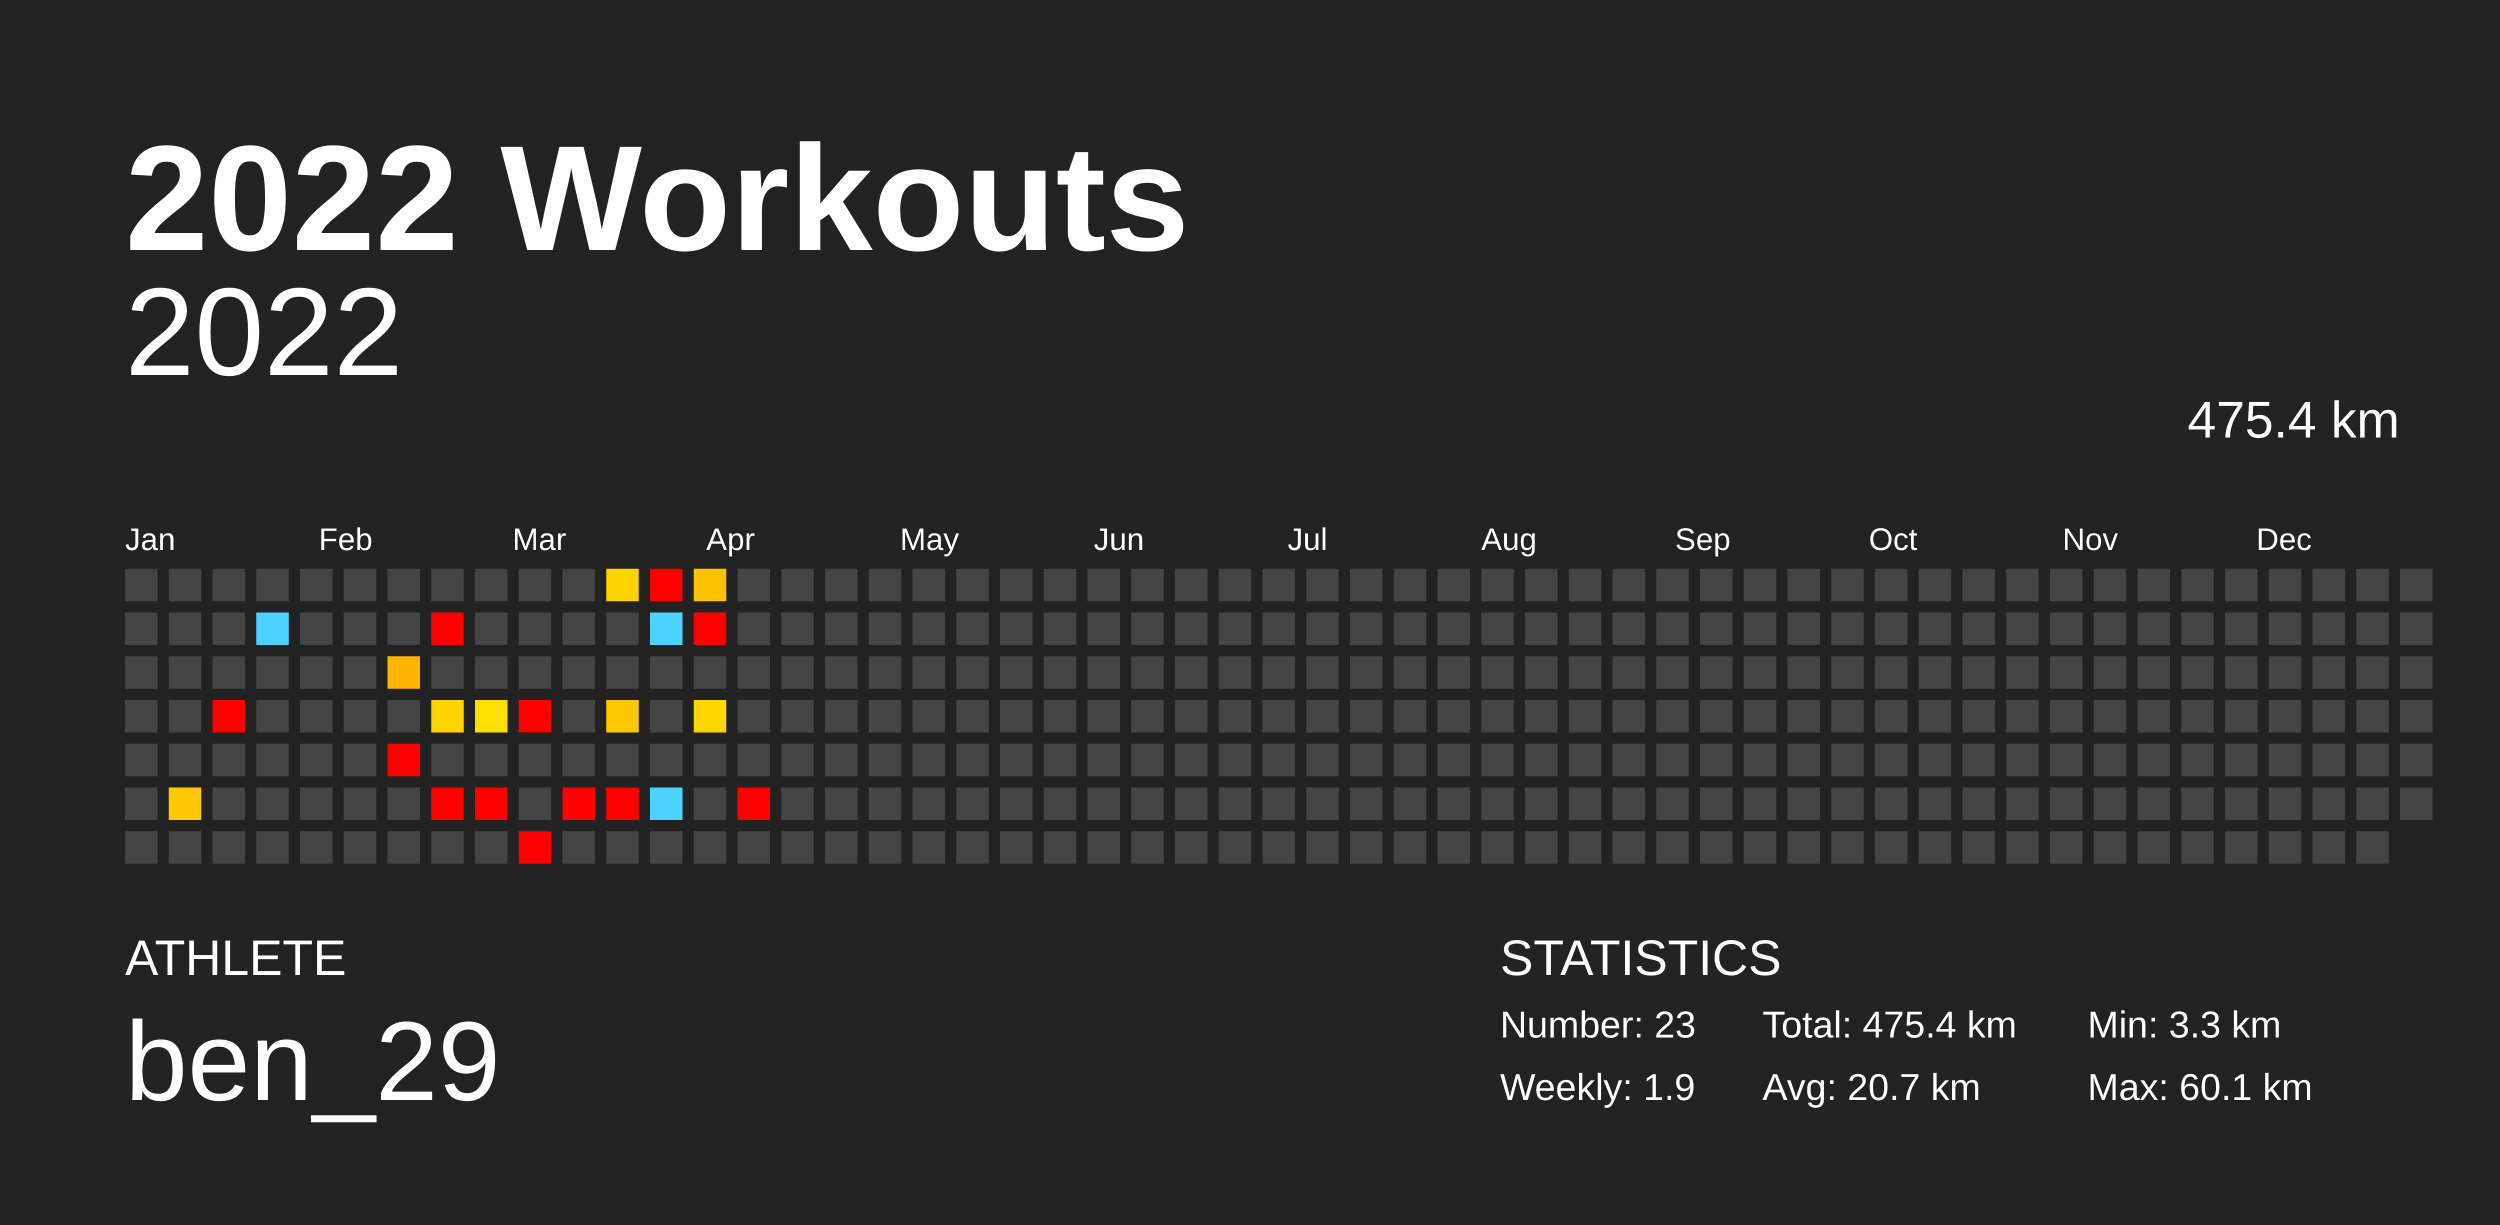
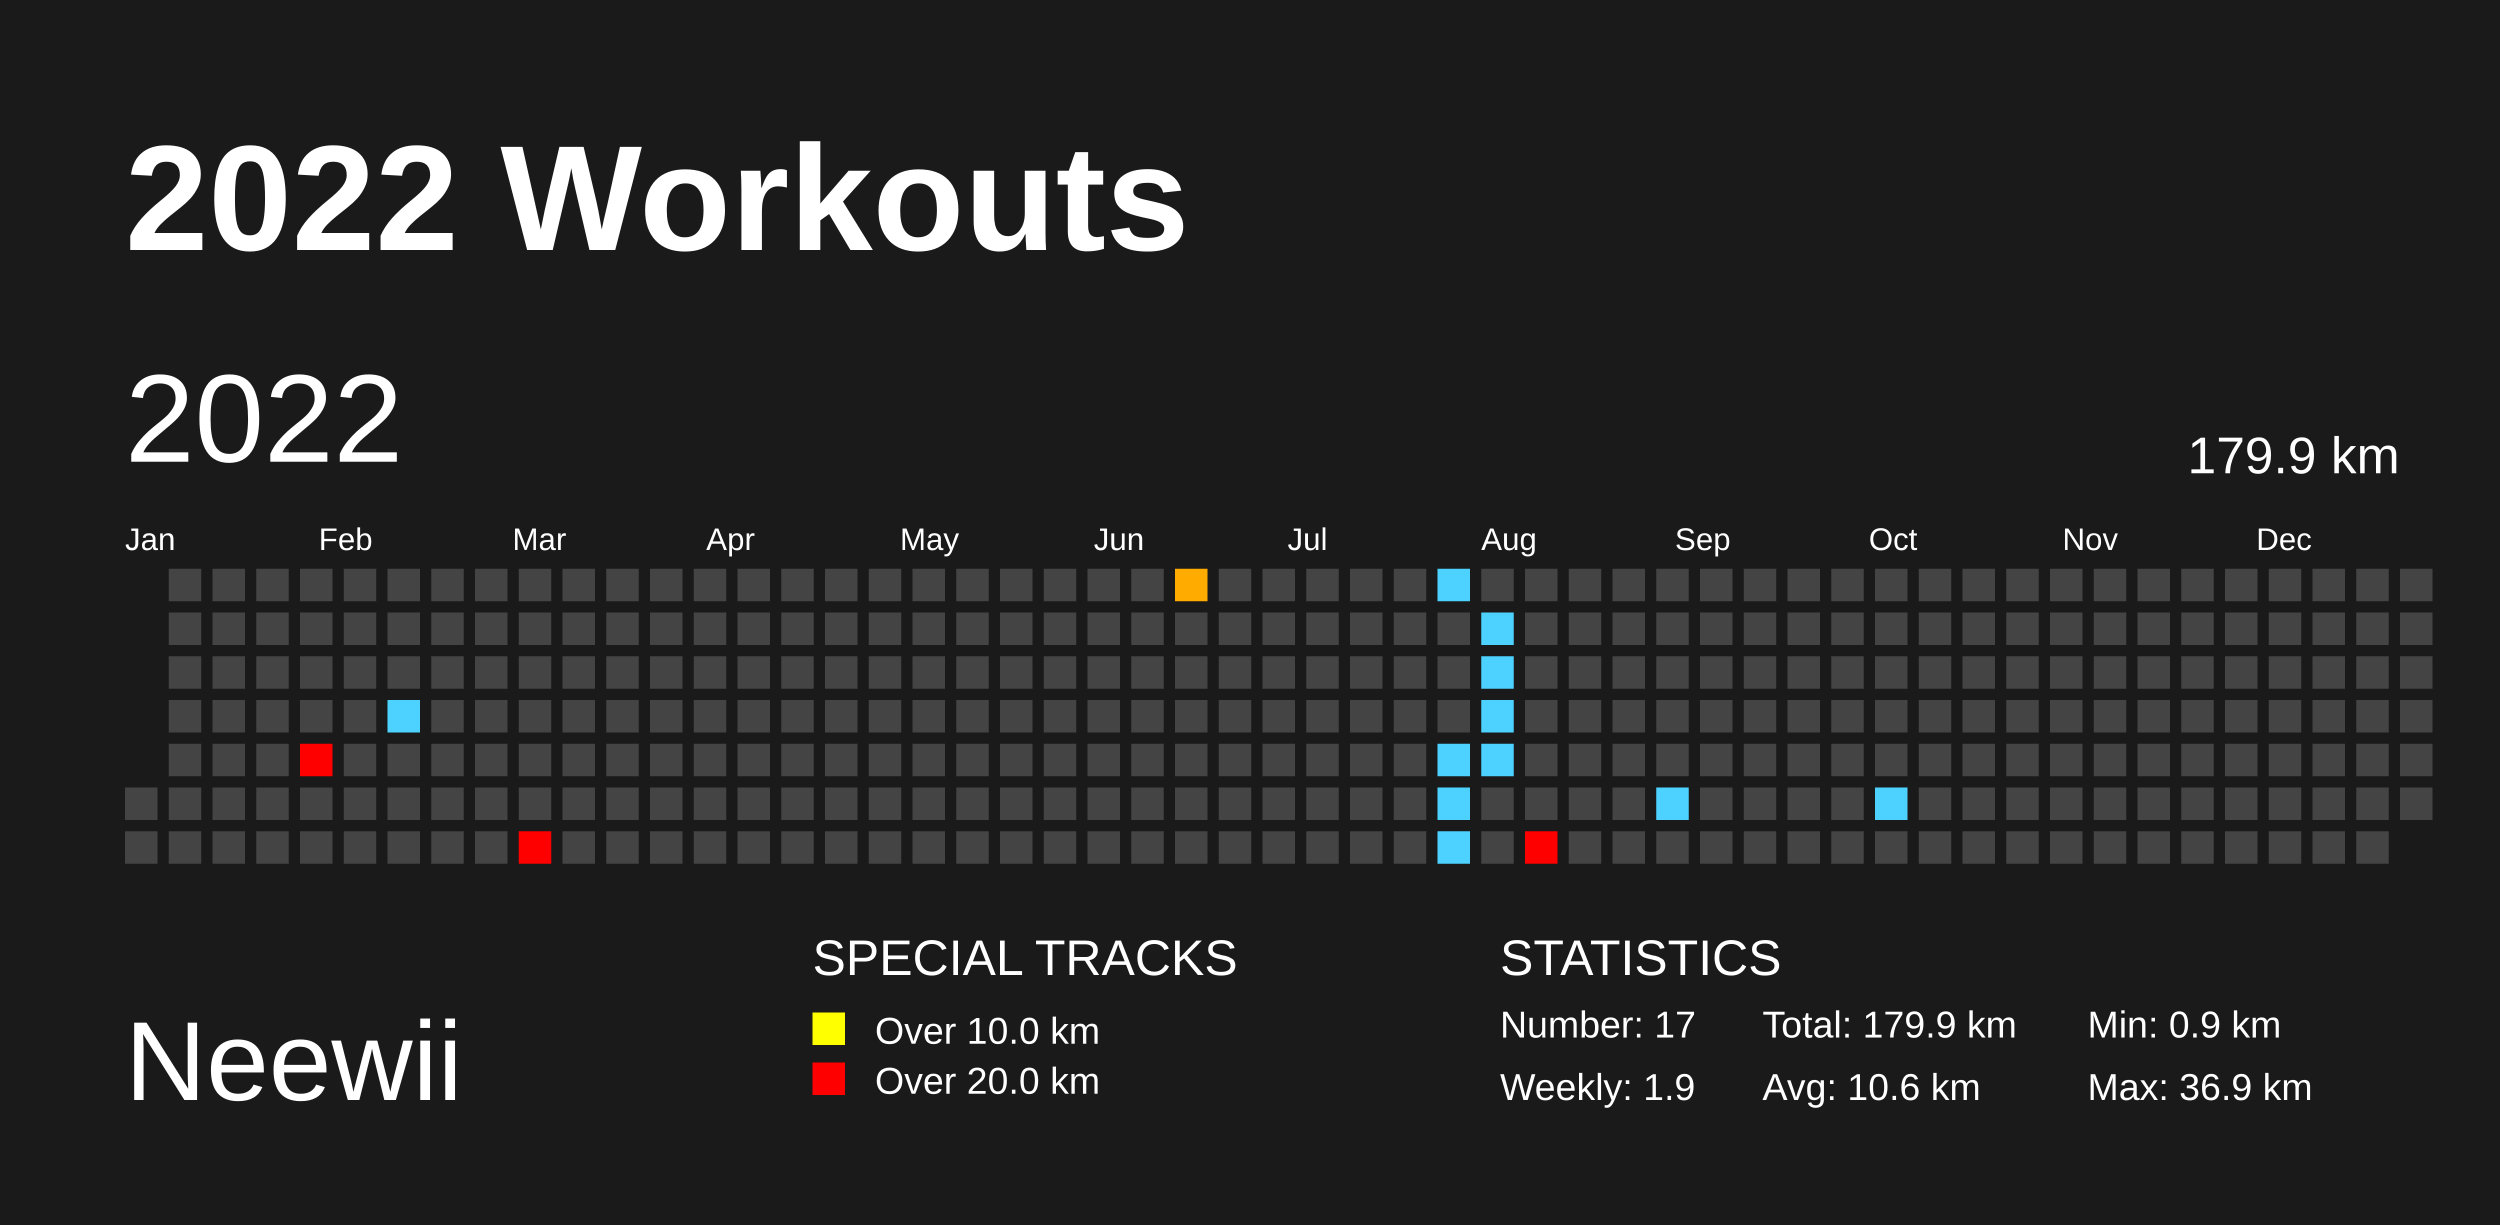
<svg xmlns="http://www.w3.org/2000/svg" baseProfile="full" height="98mm" version="1.1" viewBox="0,0,200,98" width="200mm">
  <defs />
-   <rect fill="#222222" height="98" width="200" x="0" y="0" />
+   <rect fill="#1a1a1a" height="98" width="200" x="0" y="0" />
  <text fill="#FFFFFF" style="font-size:12px; font-family:Arial; font-weight:bold;" x="10" y="20">2022 Workouts</text>
-   <text fill="#FFFFFF" style="font-size:4px; font-family:Arial" x="10" y="78">ATHLETE</text>
-   <text fill="#FFFFFF" style="font-size:9px; font-family:Arial" x="10" y="88">ben_29</text>
+   <text fill="#FFFFFF" style="font-size:9px; font-family:Arial" x="10" y="88">Neewii</text>
+   <text fill="#FFFFFF" style="font-size:4px; font-family:Arial" x="65" y="78">SPECIAL TRACKS</text>
+   <rect fill="yellow" height="2.6" width="2.6" x="65" y="81" />
+   <text fill="#FFFFFF" style="font-size:3px; font-family:Arial" x="70" y="83.5">Over 10.0 km</text>
+   <rect fill="red" height="2.6" width="2.6" x="65" y="85" />
+   <text fill="#FFFFFF" style="font-size:3px; font-family:Arial" x="70" y="87.5">Over 20.0 km</text>
  <text fill="#FFFFFF" style="font-size:4px; font-family:Arial" x="120" y="78">STATISTICS</text>
-   <text fill="#FFFFFF" style="font-size:3px; font-family:Arial" x="120" y="83">Number: 23</text>
+   <text fill="#FFFFFF" style="font-size:3px; font-family:Arial" x="120" y="83">Number: 17</text>
  <text fill="#FFFFFF" style="font-size:3px; font-family:Arial" x="120" y="88">Weekly: 1.9</text>
-   <text fill="#FFFFFF" style="font-size:3px; font-family:Arial" x="141" y="83">Total: 475.4 km</text>
-   <text fill="#FFFFFF" style="font-size:3px; font-family:Arial" x="141" y="88">Avg: 20.7 km</text>
-   <text fill="#FFFFFF" style="font-size:3px; font-family:Arial" x="167" y="83">Min: 3.3 km</text>
-   <text fill="#FFFFFF" style="font-size:3px; font-family:Arial" x="167" y="88">Max: 60.1 km</text>
-   <text alignment-baseline="hanging" fill="#FFFFFF" style="font-size:10.0px; font-family:Arial;" x="10" y="30">2022</text>
-   <text alignment-baseline="hanging" fill="#FFFFFF" style="font-size:4.125px; font-family:Arial;" x="175" y="35">475.4 km</text>
+   <text fill="#FFFFFF" style="font-size:3px; font-family:Arial" x="141" y="83">Total: 179.9 km</text>
+   <text fill="#FFFFFF" style="font-size:3px; font-family:Arial" x="141" y="88">Avg: 10.6 km</text>
+   <text fill="#FFFFFF" style="font-size:3px; font-family:Arial" x="167" y="83">Min: 0.9 km</text>
+   <text fill="#FFFFFF" style="font-size:3px; font-family:Arial" x="167" y="88">Max: 36.9 km</text>
+   <text dominant-baseline="hanging" fill="#FFFFFF" style="font-size:10.0px; font-family:Arial;" x="10" y="30">2022</text>
+   <text dominant-baseline="hanging" fill="#FFFFFF" style="font-size:4.125px; font-family:Arial;" x="175" y="35">179.9 km</text>
  <text fill="#FFFFFF" style="font-size:2.5px; font-family:Arial" x="10.0" y="44">Jan</text>
  <text fill="#FFFFFF" style="font-size:2.5px; font-family:Arial" x="25.5" y="44">Feb</text>
  <text fill="#FFFFFF" style="font-size:2.5px; font-family:Arial" x="41.0" y="44">Mar</text>
  <text fill="#FFFFFF" style="font-size:2.5px; font-family:Arial" x="56.5" y="44">Apr</text>
  <text fill="#FFFFFF" style="font-size:2.5px; font-family:Arial" x="72.0" y="44">May</text>
  <text fill="#FFFFFF" style="font-size:2.5px; font-family:Arial" x="87.5" y="44">Jun</text>
  <text fill="#FFFFFF" style="font-size:2.5px; font-family:Arial" x="103.0" y="44">Jul</text>
  <text fill="#FFFFFF" style="font-size:2.5px; font-family:Arial" x="118.5" y="44">Aug</text>
  <text fill="#FFFFFF" style="font-size:2.5px; font-family:Arial" x="134.0" y="44">Sep</text>
  <text fill="#FFFFFF" style="font-size:2.5px; font-family:Arial" x="149.5" y="44">Oct</text>
  <text fill="#FFFFFF" style="font-size:2.5px; font-family:Arial" x="165.0" y="44">Nov</text>
  <text fill="#FFFFFF" style="font-size:2.5px; font-family:Arial" x="180.5" y="44">Dec</text>
-   <rect fill="#444444" height="2.6" width="2.6" x="10.0" y="45.5" />
-   <rect fill="#444444" height="2.6" width="2.6" x="10.0" y="49.0" />
-   <rect fill="#444444" height="2.6" width="2.6" x="10.0" y="52.5" />
-   <rect fill="#444444" height="2.6" width="2.6" x="10.0" y="56.0" />
-   <rect fill="#444444" height="2.6" width="2.6" x="10.0" y="59.5" />
  <rect fill="#444444" height="2.6" width="2.6" x="10.0" y="63.0" />
  <rect fill="#444444" height="2.6" width="2.6" x="10.0" y="66.5" />
  <rect fill="#444444" height="2.6" width="2.6" x="13.5" y="45.5" />
  <rect fill="#444444" height="2.6" width="2.6" x="13.5" y="49.0" />
  <rect fill="#444444" height="2.6" width="2.6" x="13.5" y="52.5" />
  <rect fill="#444444" height="2.6" width="2.6" x="13.5" y="56.0" />
  <rect fill="#444444" height="2.6" width="2.6" x="13.5" y="59.5" />
-   <rect fill="#ffc800" height="2.6" width="2.6" x="13.5" y="63.0" />
+   <rect fill="#444444" height="2.6" width="2.6" x="13.5" y="63.0" />
  <rect fill="#444444" height="2.6" width="2.6" x="13.5" y="66.5" />
  <rect fill="#444444" height="2.6" width="2.6" x="17.0" y="45.5" />
  <rect fill="#444444" height="2.6" width="2.6" x="17.0" y="49.0" />
  <rect fill="#444444" height="2.6" width="2.6" x="17.0" y="52.5" />
-   <rect fill="red" height="2.6" width="2.6" x="17.0" y="56.0" />
+   <rect fill="#444444" height="2.6" width="2.6" x="17.0" y="56.0" />
  <rect fill="#444444" height="2.6" width="2.6" x="17.0" y="59.5" />
  <rect fill="#444444" height="2.6" width="2.6" x="17.0" y="63.0" />
  <rect fill="#444444" height="2.6" width="2.6" x="17.0" y="66.5" />
  <rect fill="#444444" height="2.6" width="2.6" x="20.5" y="45.5" />
-   <rect fill="#4dd2ff" height="2.6" width="2.6" x="20.5" y="49.0" />
+   <rect fill="#444444" height="2.6" width="2.6" x="20.5" y="49.0" />
  <rect fill="#444444" height="2.6" width="2.6" x="20.5" y="52.5" />
  <rect fill="#444444" height="2.6" width="2.6" x="20.5" y="56.0" />
  <rect fill="#444444" height="2.6" width="2.6" x="20.5" y="59.5" />
  <rect fill="#444444" height="2.6" width="2.6" x="20.5" y="63.0" />
  <rect fill="#444444" height="2.6" width="2.6" x="20.5" y="66.5" />
  <rect fill="#444444" height="2.6" width="2.6" x="24.0" y="45.5" />
  <rect fill="#444444" height="2.6" width="2.6" x="24.0" y="49.0" />
  <rect fill="#444444" height="2.6" width="2.6" x="24.0" y="52.5" />
  <rect fill="#444444" height="2.6" width="2.6" x="24.0" y="56.0" />
-   <rect fill="#444444" height="2.6" width="2.6" x="24.0" y="59.5" />
+   <rect fill="red" height="2.6" width="2.6" x="24.0" y="59.5" />
  <rect fill="#444444" height="2.6" width="2.6" x="24.0" y="63.0" />
  <rect fill="#444444" height="2.6" width="2.6" x="24.0" y="66.5" />
  <rect fill="#444444" height="2.6" width="2.6" x="27.5" y="45.5" />
  <rect fill="#444444" height="2.6" width="2.6" x="27.5" y="49.0" />
  <rect fill="#444444" height="2.6" width="2.6" x="27.5" y="52.5" />
  <rect fill="#444444" height="2.6" width="2.6" x="27.5" y="56.0" />
  <rect fill="#444444" height="2.6" width="2.6" x="27.5" y="59.5" />
  <rect fill="#444444" height="2.6" width="2.6" x="27.5" y="63.0" />
  <rect fill="#444444" height="2.6" width="2.6" x="27.5" y="66.5" />
  <rect fill="#444444" height="2.6" width="2.6" x="31.0" y="45.5" />
  <rect fill="#444444" height="2.6" width="2.6" x="31.0" y="49.0" />
-   <rect fill="#ffb400" height="2.6" width="2.6" x="31.0" y="52.5" />
-   <rect fill="#444444" height="2.6" width="2.6" x="31.0" y="56.0" />
-   <rect fill="red" height="2.6" width="2.6" x="31.0" y="59.5" />
+   <rect fill="#444444" height="2.6" width="2.6" x="31.0" y="52.5" />
+   <rect fill="#4dd2ff" height="2.6" width="2.6" x="31.0" y="56.0" />
+   <rect fill="#444444" height="2.6" width="2.6" x="31.0" y="59.5" />
  <rect fill="#444444" height="2.6" width="2.6" x="31.0" y="63.0" />
  <rect fill="#444444" height="2.6" width="2.6" x="31.0" y="66.5" />
  <rect fill="#444444" height="2.6" width="2.6" x="34.5" y="45.5" />
-   <rect fill="red" height="2.6" width="2.6" x="34.5" y="49.0" />
+   <rect fill="#444444" height="2.6" width="2.6" x="34.5" y="49.0" />
  <rect fill="#444444" height="2.6" width="2.6" x="34.5" y="52.5" />
-   <rect fill="#ffd400" height="2.6" width="2.6" x="34.5" y="56.0" />
+   <rect fill="#444444" height="2.6" width="2.6" x="34.5" y="56.0" />
  <rect fill="#444444" height="2.6" width="2.6" x="34.5" y="59.5" />
-   <rect fill="red" height="2.6" width="2.6" x="34.5" y="63.0" />
+   <rect fill="#444444" height="2.6" width="2.6" x="34.5" y="63.0" />
  <rect fill="#444444" height="2.6" width="2.6" x="34.5" y="66.5" />
  <rect fill="#444444" height="2.6" width="2.6" x="38.0" y="45.5" />
  <rect fill="#444444" height="2.6" width="2.6" x="38.0" y="49.0" />
  <rect fill="#444444" height="2.6" width="2.6" x="38.0" y="52.5" />
-   <rect fill="#ffdf00" height="2.6" width="2.6" x="38.0" y="56.0" />
+   <rect fill="#444444" height="2.6" width="2.6" x="38.0" y="56.0" />
  <rect fill="#444444" height="2.6" width="2.6" x="38.0" y="59.5" />
-   <rect fill="red" height="2.6" width="2.6" x="38.0" y="63.0" />
+   <rect fill="#444444" height="2.6" width="2.6" x="38.0" y="63.0" />
  <rect fill="#444444" height="2.6" width="2.6" x="38.0" y="66.5" />
  <rect fill="#444444" height="2.6" width="2.6" x="41.5" y="45.5" />
  <rect fill="#444444" height="2.6" width="2.6" x="41.5" y="49.0" />
  <rect fill="#444444" height="2.6" width="2.6" x="41.5" y="52.5" />
-   <rect fill="red" height="2.6" width="2.6" x="41.5" y="56.0" />
+   <rect fill="#444444" height="2.6" width="2.6" x="41.5" y="56.0" />
  <rect fill="#444444" height="2.6" width="2.6" x="41.5" y="59.5" />
  <rect fill="#444444" height="2.6" width="2.6" x="41.5" y="63.0" />
  <rect fill="red" height="2.6" width="2.6" x="41.5" y="66.5" />
  <rect fill="#444444" height="2.6" width="2.6" x="45.0" y="45.5" />
  <rect fill="#444444" height="2.6" width="2.6" x="45.0" y="49.0" />
  <rect fill="#444444" height="2.6" width="2.6" x="45.0" y="52.5" />
  <rect fill="#444444" height="2.6" width="2.6" x="45.0" y="56.0" />
  <rect fill="#444444" height="2.6" width="2.6" x="45.0" y="59.5" />
-   <rect fill="red" height="2.6" width="2.6" x="45.0" y="63.0" />
+   <rect fill="#444444" height="2.6" width="2.6" x="45.0" y="63.0" />
  <rect fill="#444444" height="2.6" width="2.6" x="45.0" y="66.5" />
-   <rect fill="#ffd300" height="2.6" width="2.6" x="48.5" y="45.5" />
+   <rect fill="#444444" height="2.6" width="2.6" x="48.5" y="45.5" />
  <rect fill="#444444" height="2.6" width="2.6" x="48.5" y="49.0" />
  <rect fill="#444444" height="2.6" width="2.6" x="48.5" y="52.5" />
-   <rect fill="#ffc700" height="2.6" width="2.6" x="48.5" y="56.0" />
+   <rect fill="#444444" height="2.6" width="2.6" x="48.5" y="56.0" />
  <rect fill="#444444" height="2.6" width="2.6" x="48.5" y="59.5" />
-   <rect fill="red" height="2.6" width="2.6" x="48.5" y="63.0" />
+   <rect fill="#444444" height="2.6" width="2.6" x="48.5" y="63.0" />
  <rect fill="#444444" height="2.6" width="2.6" x="48.5" y="66.5" />
-   <rect fill="red" height="2.6" width="2.6" x="52.0" y="45.5" />
-   <rect fill="#4dd2ff" height="2.6" width="2.6" x="52.0" y="49.0" />
+   <rect fill="#444444" height="2.6" width="2.6" x="52.0" y="45.5" />
+   <rect fill="#444444" height="2.6" width="2.6" x="52.0" y="49.0" />
  <rect fill="#444444" height="2.6" width="2.6" x="52.0" y="52.5" />
  <rect fill="#444444" height="2.6" width="2.6" x="52.0" y="56.0" />
  <rect fill="#444444" height="2.6" width="2.6" x="52.0" y="59.5" />
-   <rect fill="#4dd2ff" height="2.6" width="2.6" x="52.0" y="63.0" />
+   <rect fill="#444444" height="2.6" width="2.6" x="52.0" y="63.0" />
  <rect fill="#444444" height="2.6" width="2.6" x="52.0" y="66.5" />
-   <rect fill="#ffc100" height="2.6" width="2.6" x="55.5" y="45.5" />
-   <rect fill="red" height="2.6" width="2.6" x="55.5" y="49.0" />
+   <rect fill="#444444" height="2.6" width="2.6" x="55.5" y="45.5" />
+   <rect fill="#444444" height="2.6" width="2.6" x="55.5" y="49.0" />
  <rect fill="#444444" height="2.6" width="2.6" x="55.5" y="52.5" />
-   <rect fill="#ffd700" height="2.6" width="2.6" x="55.5" y="56.0" />
+   <rect fill="#444444" height="2.6" width="2.6" x="55.5" y="56.0" />
  <rect fill="#444444" height="2.6" width="2.6" x="55.5" y="59.5" />
  <rect fill="#444444" height="2.6" width="2.6" x="55.5" y="63.0" />
  <rect fill="#444444" height="2.6" width="2.6" x="55.5" y="66.5" />
  <rect fill="#444444" height="2.6" width="2.6" x="59.0" y="45.5" />
  <rect fill="#444444" height="2.6" width="2.6" x="59.0" y="49.0" />
  <rect fill="#444444" height="2.6" width="2.6" x="59.0" y="52.5" />
  <rect fill="#444444" height="2.6" width="2.6" x="59.0" y="56.0" />
  <rect fill="#444444" height="2.6" width="2.6" x="59.0" y="59.5" />
-   <rect fill="red" height="2.6" width="2.6" x="59.0" y="63.0" />
+   <rect fill="#444444" height="2.6" width="2.6" x="59.0" y="63.0" />
  <rect fill="#444444" height="2.6" width="2.6" x="59.0" y="66.5" />
  <rect fill="#444444" height="2.6" width="2.6" x="62.5" y="45.5" />
  <rect fill="#444444" height="2.6" width="2.6" x="62.5" y="49.0" />
  <rect fill="#444444" height="2.6" width="2.6" x="62.5" y="52.5" />
  <rect fill="#444444" height="2.6" width="2.6" x="62.5" y="56.0" />
  <rect fill="#444444" height="2.6" width="2.6" x="62.5" y="59.5" />
  <rect fill="#444444" height="2.6" width="2.6" x="62.5" y="63.0" />
  <rect fill="#444444" height="2.6" width="2.6" x="62.5" y="66.5" />
  <rect fill="#444444" height="2.6" width="2.6" x="66.0" y="45.5" />
  <rect fill="#444444" height="2.6" width="2.6" x="66.0" y="49.0" />
  <rect fill="#444444" height="2.6" width="2.6" x="66.0" y="52.5" />
  <rect fill="#444444" height="2.6" width="2.6" x="66.0" y="56.0" />
  <rect fill="#444444" height="2.6" width="2.6" x="66.0" y="59.5" />
  <rect fill="#444444" height="2.6" width="2.6" x="66.0" y="63.0" />
  <rect fill="#444444" height="2.6" width="2.6" x="66.0" y="66.5" />
  <rect fill="#444444" height="2.6" width="2.6" x="69.5" y="45.5" />
  <rect fill="#444444" height="2.6" width="2.6" x="69.5" y="49.0" />
  <rect fill="#444444" height="2.6" width="2.6" x="69.5" y="52.5" />
  <rect fill="#444444" height="2.6" width="2.6" x="69.5" y="56.0" />
  <rect fill="#444444" height="2.6" width="2.6" x="69.5" y="59.5" />
  <rect fill="#444444" height="2.6" width="2.6" x="69.5" y="63.0" />
  <rect fill="#444444" height="2.6" width="2.6" x="69.5" y="66.5" />
  <rect fill="#444444" height="2.6" width="2.6" x="73.0" y="45.5" />
  <rect fill="#444444" height="2.6" width="2.6" x="73.0" y="49.0" />
  <rect fill="#444444" height="2.6" width="2.6" x="73.0" y="52.5" />
  <rect fill="#444444" height="2.6" width="2.6" x="73.0" y="56.0" />
  <rect fill="#444444" height="2.6" width="2.6" x="73.0" y="59.5" />
  <rect fill="#444444" height="2.6" width="2.6" x="73.0" y="63.0" />
  <rect fill="#444444" height="2.6" width="2.6" x="73.0" y="66.5" />
  <rect fill="#444444" height="2.6" width="2.6" x="76.5" y="45.5" />
  <rect fill="#444444" height="2.6" width="2.6" x="76.5" y="49.0" />
  <rect fill="#444444" height="2.6" width="2.6" x="76.5" y="52.5" />
  <rect fill="#444444" height="2.6" width="2.6" x="76.5" y="56.0" />
  <rect fill="#444444" height="2.6" width="2.6" x="76.5" y="59.5" />
  <rect fill="#444444" height="2.6" width="2.6" x="76.5" y="63.0" />
  <rect fill="#444444" height="2.6" width="2.6" x="76.5" y="66.5" />
  <rect fill="#444444" height="2.6" width="2.6" x="80.0" y="45.5" />
  <rect fill="#444444" height="2.6" width="2.6" x="80.0" y="49.0" />
  <rect fill="#444444" height="2.6" width="2.6" x="80.0" y="52.5" />
  <rect fill="#444444" height="2.6" width="2.6" x="80.0" y="56.0" />
  <rect fill="#444444" height="2.6" width="2.6" x="80.0" y="59.5" />
  <rect fill="#444444" height="2.6" width="2.6" x="80.0" y="63.0" />
  <rect fill="#444444" height="2.6" width="2.6" x="80.0" y="66.5" />
  <rect fill="#444444" height="2.6" width="2.6" x="83.5" y="45.5" />
  <rect fill="#444444" height="2.6" width="2.6" x="83.5" y="49.0" />
  <rect fill="#444444" height="2.6" width="2.6" x="83.5" y="52.5" />
  <rect fill="#444444" height="2.6" width="2.6" x="83.5" y="56.0" />
  <rect fill="#444444" height="2.6" width="2.6" x="83.5" y="59.5" />
  <rect fill="#444444" height="2.6" width="2.6" x="83.5" y="63.0" />
  <rect fill="#444444" height="2.6" width="2.6" x="83.5" y="66.5" />
  <rect fill="#444444" height="2.6" width="2.6" x="87.0" y="45.5" />
  <rect fill="#444444" height="2.6" width="2.6" x="87.0" y="49.0" />
  <rect fill="#444444" height="2.6" width="2.6" x="87.0" y="52.5" />
  <rect fill="#444444" height="2.6" width="2.6" x="87.0" y="56.0" />
  <rect fill="#444444" height="2.6" width="2.6" x="87.0" y="59.5" />
  <rect fill="#444444" height="2.6" width="2.6" x="87.0" y="63.0" />
  <rect fill="#444444" height="2.6" width="2.6" x="87.0" y="66.5" />
  <rect fill="#444444" height="2.6" width="2.6" x="90.5" y="45.5" />
  <rect fill="#444444" height="2.6" width="2.6" x="90.5" y="49.0" />
  <rect fill="#444444" height="2.6" width="2.6" x="90.5" y="52.5" />
  <rect fill="#444444" height="2.6" width="2.6" x="90.5" y="56.0" />
  <rect fill="#444444" height="2.6" width="2.6" x="90.5" y="59.5" />
  <rect fill="#444444" height="2.6" width="2.6" x="90.5" y="63.0" />
  <rect fill="#444444" height="2.6" width="2.6" x="90.5" y="66.5" />
-   <rect fill="#444444" height="2.6" width="2.6" x="94.0" y="45.5" />
+   <rect fill="#ffab00" height="2.6" width="2.6" x="94.0" y="45.5" />
  <rect fill="#444444" height="2.6" width="2.6" x="94.0" y="49.0" />
  <rect fill="#444444" height="2.6" width="2.6" x="94.0" y="52.5" />
  <rect fill="#444444" height="2.6" width="2.6" x="94.0" y="56.0" />
  <rect fill="#444444" height="2.6" width="2.6" x="94.0" y="59.5" />
  <rect fill="#444444" height="2.6" width="2.6" x="94.0" y="63.0" />
  <rect fill="#444444" height="2.6" width="2.6" x="94.0" y="66.5" />
  <rect fill="#444444" height="2.6" width="2.6" x="97.5" y="45.5" />
  <rect fill="#444444" height="2.6" width="2.6" x="97.5" y="49.0" />
  <rect fill="#444444" height="2.6" width="2.6" x="97.5" y="52.5" />
  <rect fill="#444444" height="2.6" width="2.6" x="97.5" y="56.0" />
  <rect fill="#444444" height="2.6" width="2.6" x="97.5" y="59.5" />
  <rect fill="#444444" height="2.6" width="2.6" x="97.5" y="63.0" />
  <rect fill="#444444" height="2.6" width="2.6" x="97.5" y="66.5" />
  <rect fill="#444444" height="2.6" width="2.6" x="101.0" y="45.5" />
  <rect fill="#444444" height="2.6" width="2.6" x="101.0" y="49.0" />
  <rect fill="#444444" height="2.6" width="2.6" x="101.0" y="52.5" />
  <rect fill="#444444" height="2.6" width="2.6" x="101.0" y="56.0" />
  <rect fill="#444444" height="2.6" width="2.6" x="101.0" y="59.5" />
  <rect fill="#444444" height="2.6" width="2.6" x="101.0" y="63.0" />
  <rect fill="#444444" height="2.6" width="2.6" x="101.0" y="66.5" />
  <rect fill="#444444" height="2.6" width="2.6" x="104.5" y="45.5" />
  <rect fill="#444444" height="2.6" width="2.6" x="104.5" y="49.0" />
  <rect fill="#444444" height="2.6" width="2.6" x="104.5" y="52.5" />
  <rect fill="#444444" height="2.6" width="2.6" x="104.5" y="56.0" />
  <rect fill="#444444" height="2.6" width="2.6" x="104.5" y="59.5" />
  <rect fill="#444444" height="2.6" width="2.6" x="104.5" y="63.0" />
  <rect fill="#444444" height="2.6" width="2.6" x="104.5" y="66.5" />
  <rect fill="#444444" height="2.6" width="2.6" x="108.0" y="45.5" />
  <rect fill="#444444" height="2.6" width="2.6" x="108.0" y="49.0" />
  <rect fill="#444444" height="2.6" width="2.6" x="108.0" y="52.5" />
  <rect fill="#444444" height="2.6" width="2.6" x="108.0" y="56.0" />
  <rect fill="#444444" height="2.6" width="2.6" x="108.0" y="59.5" />
  <rect fill="#444444" height="2.6" width="2.6" x="108.0" y="63.0" />
  <rect fill="#444444" height="2.6" width="2.6" x="108.0" y="66.5" />
  <rect fill="#444444" height="2.6" width="2.6" x="111.5" y="45.5" />
  <rect fill="#444444" height="2.6" width="2.6" x="111.5" y="49.0" />
  <rect fill="#444444" height="2.6" width="2.6" x="111.5" y="52.5" />
  <rect fill="#444444" height="2.6" width="2.6" x="111.5" y="56.0" />
  <rect fill="#444444" height="2.6" width="2.6" x="111.5" y="59.5" />
  <rect fill="#444444" height="2.6" width="2.6" x="111.5" y="63.0" />
  <rect fill="#444444" height="2.6" width="2.6" x="111.5" y="66.5" />
-   <rect fill="#444444" height="2.6" width="2.6" x="115.0" y="45.5" />
+   <rect fill="#4dd2ff" height="2.6" width="2.6" x="115.0" y="45.5" />
  <rect fill="#444444" height="2.6" width="2.6" x="115.0" y="49.0" />
  <rect fill="#444444" height="2.6" width="2.6" x="115.0" y="52.5" />
  <rect fill="#444444" height="2.6" width="2.6" x="115.0" y="56.0" />
-   <rect fill="#444444" height="2.6" width="2.6" x="115.0" y="59.5" />
-   <rect fill="#444444" height="2.6" width="2.6" x="115.0" y="63.0" />
-   <rect fill="#444444" height="2.6" width="2.6" x="115.0" y="66.5" />
+   <rect fill="#4dd2ff" height="2.6" width="2.6" x="115.0" y="59.5" />
+   <rect fill="#4dd2ff" height="2.6" width="2.6" x="115.0" y="63.0" />
+   <rect fill="#4dd2ff" height="2.6" width="2.6" x="115.0" y="66.5" />
  <rect fill="#444444" height="2.6" width="2.6" x="118.5" y="45.5" />
-   <rect fill="#444444" height="2.6" width="2.6" x="118.5" y="49.0" />
-   <rect fill="#444444" height="2.6" width="2.6" x="118.5" y="52.5" />
-   <rect fill="#444444" height="2.6" width="2.6" x="118.5" y="56.0" />
-   <rect fill="#444444" height="2.6" width="2.6" x="118.5" y="59.5" />
+   <rect fill="#4dd2ff" height="2.6" width="2.6" x="118.5" y="49.0" />
+   <rect fill="#4dd2ff" height="2.6" width="2.6" x="118.5" y="52.5" />
+   <rect fill="#4dd2ff" height="2.6" width="2.6" x="118.5" y="56.0" />
+   <rect fill="#4dd2ff" height="2.6" width="2.6" x="118.5" y="59.5" />
  <rect fill="#444444" height="2.6" width="2.6" x="118.5" y="63.0" />
  <rect fill="#444444" height="2.6" width="2.6" x="118.5" y="66.5" />
  <rect fill="#444444" height="2.6" width="2.6" x="122.0" y="45.5" />
  <rect fill="#444444" height="2.6" width="2.6" x="122.0" y="49.0" />
  <rect fill="#444444" height="2.6" width="2.6" x="122.0" y="52.5" />
  <rect fill="#444444" height="2.6" width="2.6" x="122.0" y="56.0" />
  <rect fill="#444444" height="2.6" width="2.6" x="122.0" y="59.5" />
  <rect fill="#444444" height="2.6" width="2.6" x="122.0" y="63.0" />
-   <rect fill="#444444" height="2.6" width="2.6" x="122.0" y="66.5" />
+   <rect fill="red" height="2.6" width="2.6" x="122.0" y="66.5" />
  <rect fill="#444444" height="2.6" width="2.6" x="125.5" y="45.5" />
  <rect fill="#444444" height="2.6" width="2.6" x="125.5" y="49.0" />
  <rect fill="#444444" height="2.6" width="2.6" x="125.5" y="52.5" />
  <rect fill="#444444" height="2.6" width="2.6" x="125.5" y="56.0" />
  <rect fill="#444444" height="2.6" width="2.6" x="125.5" y="59.5" />
  <rect fill="#444444" height="2.6" width="2.6" x="125.5" y="63.0" />
  <rect fill="#444444" height="2.6" width="2.6" x="125.5" y="66.5" />
  <rect fill="#444444" height="2.6" width="2.6" x="129.0" y="45.5" />
  <rect fill="#444444" height="2.6" width="2.6" x="129.0" y="49.0" />
  <rect fill="#444444" height="2.6" width="2.6" x="129.0" y="52.5" />
  <rect fill="#444444" height="2.6" width="2.6" x="129.0" y="56.0" />
  <rect fill="#444444" height="2.6" width="2.6" x="129.0" y="59.5" />
  <rect fill="#444444" height="2.6" width="2.6" x="129.0" y="63.0" />
  <rect fill="#444444" height="2.6" width="2.6" x="129.0" y="66.5" />
  <rect fill="#444444" height="2.6" width="2.6" x="132.5" y="45.5" />
  <rect fill="#444444" height="2.6" width="2.6" x="132.5" y="49.0" />
  <rect fill="#444444" height="2.6" width="2.6" x="132.5" y="52.5" />
  <rect fill="#444444" height="2.6" width="2.6" x="132.5" y="56.0" />
  <rect fill="#444444" height="2.6" width="2.6" x="132.5" y="59.5" />
-   <rect fill="#444444" height="2.6" width="2.6" x="132.5" y="63.0" />
+   <rect fill="#4dd2ff" height="2.6" width="2.6" x="132.5" y="63.0" />
  <rect fill="#444444" height="2.6" width="2.6" x="132.5" y="66.5" />
  <rect fill="#444444" height="2.6" width="2.6" x="136.0" y="45.5" />
  <rect fill="#444444" height="2.6" width="2.6" x="136.0" y="49.0" />
  <rect fill="#444444" height="2.6" width="2.6" x="136.0" y="52.5" />
  <rect fill="#444444" height="2.6" width="2.6" x="136.0" y="56.0" />
  <rect fill="#444444" height="2.6" width="2.6" x="136.0" y="59.5" />
  <rect fill="#444444" height="2.6" width="2.6" x="136.0" y="63.0" />
  <rect fill="#444444" height="2.6" width="2.6" x="136.0" y="66.5" />
  <rect fill="#444444" height="2.6" width="2.6" x="139.5" y="45.5" />
  <rect fill="#444444" height="2.6" width="2.6" x="139.5" y="49.0" />
  <rect fill="#444444" height="2.6" width="2.6" x="139.5" y="52.5" />
  <rect fill="#444444" height="2.6" width="2.6" x="139.5" y="56.0" />
  <rect fill="#444444" height="2.6" width="2.6" x="139.5" y="59.5" />
  <rect fill="#444444" height="2.6" width="2.6" x="139.5" y="63.0" />
  <rect fill="#444444" height="2.6" width="2.6" x="139.5" y="66.5" />
  <rect fill="#444444" height="2.6" width="2.6" x="143.0" y="45.5" />
  <rect fill="#444444" height="2.6" width="2.6" x="143.0" y="49.0" />
  <rect fill="#444444" height="2.6" width="2.6" x="143.0" y="52.5" />
  <rect fill="#444444" height="2.6" width="2.6" x="143.0" y="56.0" />
  <rect fill="#444444" height="2.6" width="2.6" x="143.0" y="59.5" />
  <rect fill="#444444" height="2.6" width="2.6" x="143.0" y="63.0" />
  <rect fill="#444444" height="2.6" width="2.6" x="143.0" y="66.5" />
  <rect fill="#444444" height="2.6" width="2.6" x="146.5" y="45.5" />
  <rect fill="#444444" height="2.6" width="2.6" x="146.5" y="49.0" />
  <rect fill="#444444" height="2.6" width="2.6" x="146.5" y="52.5" />
  <rect fill="#444444" height="2.6" width="2.6" x="146.5" y="56.0" />
  <rect fill="#444444" height="2.6" width="2.6" x="146.5" y="59.5" />
  <rect fill="#444444" height="2.6" width="2.6" x="146.5" y="63.0" />
  <rect fill="#444444" height="2.6" width="2.6" x="146.5" y="66.5" />
  <rect fill="#444444" height="2.6" width="2.6" x="150.0" y="45.5" />
  <rect fill="#444444" height="2.6" width="2.6" x="150.0" y="49.0" />
  <rect fill="#444444" height="2.6" width="2.6" x="150.0" y="52.5" />
  <rect fill="#444444" height="2.6" width="2.6" x="150.0" y="56.0" />
  <rect fill="#444444" height="2.6" width="2.6" x="150.0" y="59.5" />
-   <rect fill="#444444" height="2.6" width="2.6" x="150.0" y="63.0" />
+   <rect fill="#4dd2ff" height="2.6" width="2.6" x="150.0" y="63.0" />
  <rect fill="#444444" height="2.6" width="2.6" x="150.0" y="66.5" />
  <rect fill="#444444" height="2.6" width="2.6" x="153.5" y="45.5" />
  <rect fill="#444444" height="2.6" width="2.6" x="153.5" y="49.0" />
  <rect fill="#444444" height="2.6" width="2.6" x="153.5" y="52.5" />
  <rect fill="#444444" height="2.6" width="2.6" x="153.5" y="56.0" />
  <rect fill="#444444" height="2.6" width="2.6" x="153.5" y="59.5" />
  <rect fill="#444444" height="2.6" width="2.6" x="153.5" y="63.0" />
  <rect fill="#444444" height="2.6" width="2.6" x="153.5" y="66.5" />
  <rect fill="#444444" height="2.6" width="2.6" x="157.0" y="45.5" />
  <rect fill="#444444" height="2.6" width="2.6" x="157.0" y="49.0" />
  <rect fill="#444444" height="2.6" width="2.6" x="157.0" y="52.5" />
  <rect fill="#444444" height="2.6" width="2.6" x="157.0" y="56.0" />
  <rect fill="#444444" height="2.6" width="2.6" x="157.0" y="59.5" />
  <rect fill="#444444" height="2.6" width="2.6" x="157.0" y="63.0" />
  <rect fill="#444444" height="2.6" width="2.6" x="157.0" y="66.5" />
  <rect fill="#444444" height="2.6" width="2.6" x="160.5" y="45.5" />
  <rect fill="#444444" height="2.6" width="2.6" x="160.5" y="49.0" />
  <rect fill="#444444" height="2.6" width="2.6" x="160.5" y="52.5" />
  <rect fill="#444444" height="2.6" width="2.6" x="160.5" y="56.0" />
  <rect fill="#444444" height="2.6" width="2.6" x="160.5" y="59.5" />
  <rect fill="#444444" height="2.6" width="2.6" x="160.5" y="63.0" />
  <rect fill="#444444" height="2.6" width="2.6" x="160.5" y="66.5" />
  <rect fill="#444444" height="2.6" width="2.6" x="164.0" y="45.5" />
  <rect fill="#444444" height="2.6" width="2.6" x="164.0" y="49.0" />
  <rect fill="#444444" height="2.6" width="2.6" x="164.0" y="52.5" />
  <rect fill="#444444" height="2.6" width="2.6" x="164.0" y="56.0" />
  <rect fill="#444444" height="2.6" width="2.6" x="164.0" y="59.5" />
  <rect fill="#444444" height="2.6" width="2.6" x="164.0" y="63.0" />
  <rect fill="#444444" height="2.6" width="2.6" x="164.0" y="66.5" />
  <rect fill="#444444" height="2.6" width="2.6" x="167.5" y="45.5" />
  <rect fill="#444444" height="2.6" width="2.6" x="167.5" y="49.0" />
  <rect fill="#444444" height="2.6" width="2.6" x="167.5" y="52.5" />
  <rect fill="#444444" height="2.6" width="2.6" x="167.5" y="56.0" />
  <rect fill="#444444" height="2.6" width="2.6" x="167.5" y="59.5" />
  <rect fill="#444444" height="2.6" width="2.6" x="167.5" y="63.0" />
  <rect fill="#444444" height="2.6" width="2.6" x="167.5" y="66.5" />
  <rect fill="#444444" height="2.6" width="2.6" x="171.0" y="45.5" />
  <rect fill="#444444" height="2.6" width="2.6" x="171.0" y="49.0" />
  <rect fill="#444444" height="2.6" width="2.6" x="171.0" y="52.5" />
  <rect fill="#444444" height="2.6" width="2.6" x="171.0" y="56.0" />
  <rect fill="#444444" height="2.6" width="2.6" x="171.0" y="59.5" />
  <rect fill="#444444" height="2.6" width="2.6" x="171.0" y="63.0" />
  <rect fill="#444444" height="2.6" width="2.6" x="171.0" y="66.5" />
  <rect fill="#444444" height="2.6" width="2.6" x="174.5" y="45.5" />
  <rect fill="#444444" height="2.6" width="2.6" x="174.5" y="49.0" />
  <rect fill="#444444" height="2.6" width="2.6" x="174.5" y="52.5" />
  <rect fill="#444444" height="2.6" width="2.6" x="174.5" y="56.0" />
  <rect fill="#444444" height="2.6" width="2.6" x="174.5" y="59.5" />
  <rect fill="#444444" height="2.6" width="2.6" x="174.5" y="63.0" />
  <rect fill="#444444" height="2.6" width="2.6" x="174.5" y="66.5" />
  <rect fill="#444444" height="2.6" width="2.6" x="178.0" y="45.5" />
  <rect fill="#444444" height="2.6" width="2.6" x="178.0" y="49.0" />
  <rect fill="#444444" height="2.6" width="2.6" x="178.0" y="52.5" />
  <rect fill="#444444" height="2.6" width="2.6" x="178.0" y="56.0" />
  <rect fill="#444444" height="2.6" width="2.6" x="178.0" y="59.5" />
  <rect fill="#444444" height="2.6" width="2.6" x="178.0" y="63.0" />
  <rect fill="#444444" height="2.6" width="2.6" x="178.0" y="66.5" />
  <rect fill="#444444" height="2.6" width="2.6" x="181.5" y="45.5" />
  <rect fill="#444444" height="2.6" width="2.6" x="181.5" y="49.0" />
  <rect fill="#444444" height="2.6" width="2.6" x="181.5" y="52.5" />
  <rect fill="#444444" height="2.6" width="2.6" x="181.5" y="56.0" />
  <rect fill="#444444" height="2.6" width="2.6" x="181.5" y="59.5" />
  <rect fill="#444444" height="2.6" width="2.6" x="181.5" y="63.0" />
  <rect fill="#444444" height="2.6" width="2.6" x="181.5" y="66.5" />
  <rect fill="#444444" height="2.6" width="2.6" x="185.0" y="45.5" />
  <rect fill="#444444" height="2.6" width="2.6" x="185.0" y="49.0" />
  <rect fill="#444444" height="2.6" width="2.6" x="185.0" y="52.5" />
  <rect fill="#444444" height="2.6" width="2.6" x="185.0" y="56.0" />
  <rect fill="#444444" height="2.6" width="2.6" x="185.0" y="59.5" />
  <rect fill="#444444" height="2.6" width="2.6" x="185.0" y="63.0" />
  <rect fill="#444444" height="2.6" width="2.6" x="185.0" y="66.5" />
  <rect fill="#444444" height="2.6" width="2.6" x="188.5" y="45.5" />
  <rect fill="#444444" height="2.6" width="2.6" x="188.5" y="49.0" />
  <rect fill="#444444" height="2.6" width="2.6" x="188.5" y="52.5" />
  <rect fill="#444444" height="2.6" width="2.6" x="188.5" y="56.0" />
  <rect fill="#444444" height="2.6" width="2.6" x="188.5" y="59.5" />
  <rect fill="#444444" height="2.6" width="2.6" x="188.5" y="63.0" />
  <rect fill="#444444" height="2.6" width="2.6" x="188.5" y="66.5" />
  <rect fill="#444444" height="2.6" width="2.6" x="192.0" y="45.5" />
  <rect fill="#444444" height="2.6" width="2.6" x="192.0" y="49.0" />
  <rect fill="#444444" height="2.6" width="2.6" x="192.0" y="52.5" />
  <rect fill="#444444" height="2.6" width="2.6" x="192.0" y="56.0" />
  <rect fill="#444444" height="2.6" width="2.6" x="192.0" y="59.5" />
  <rect fill="#444444" height="2.6" width="2.6" x="192.0" y="63.0" />
</svg>
